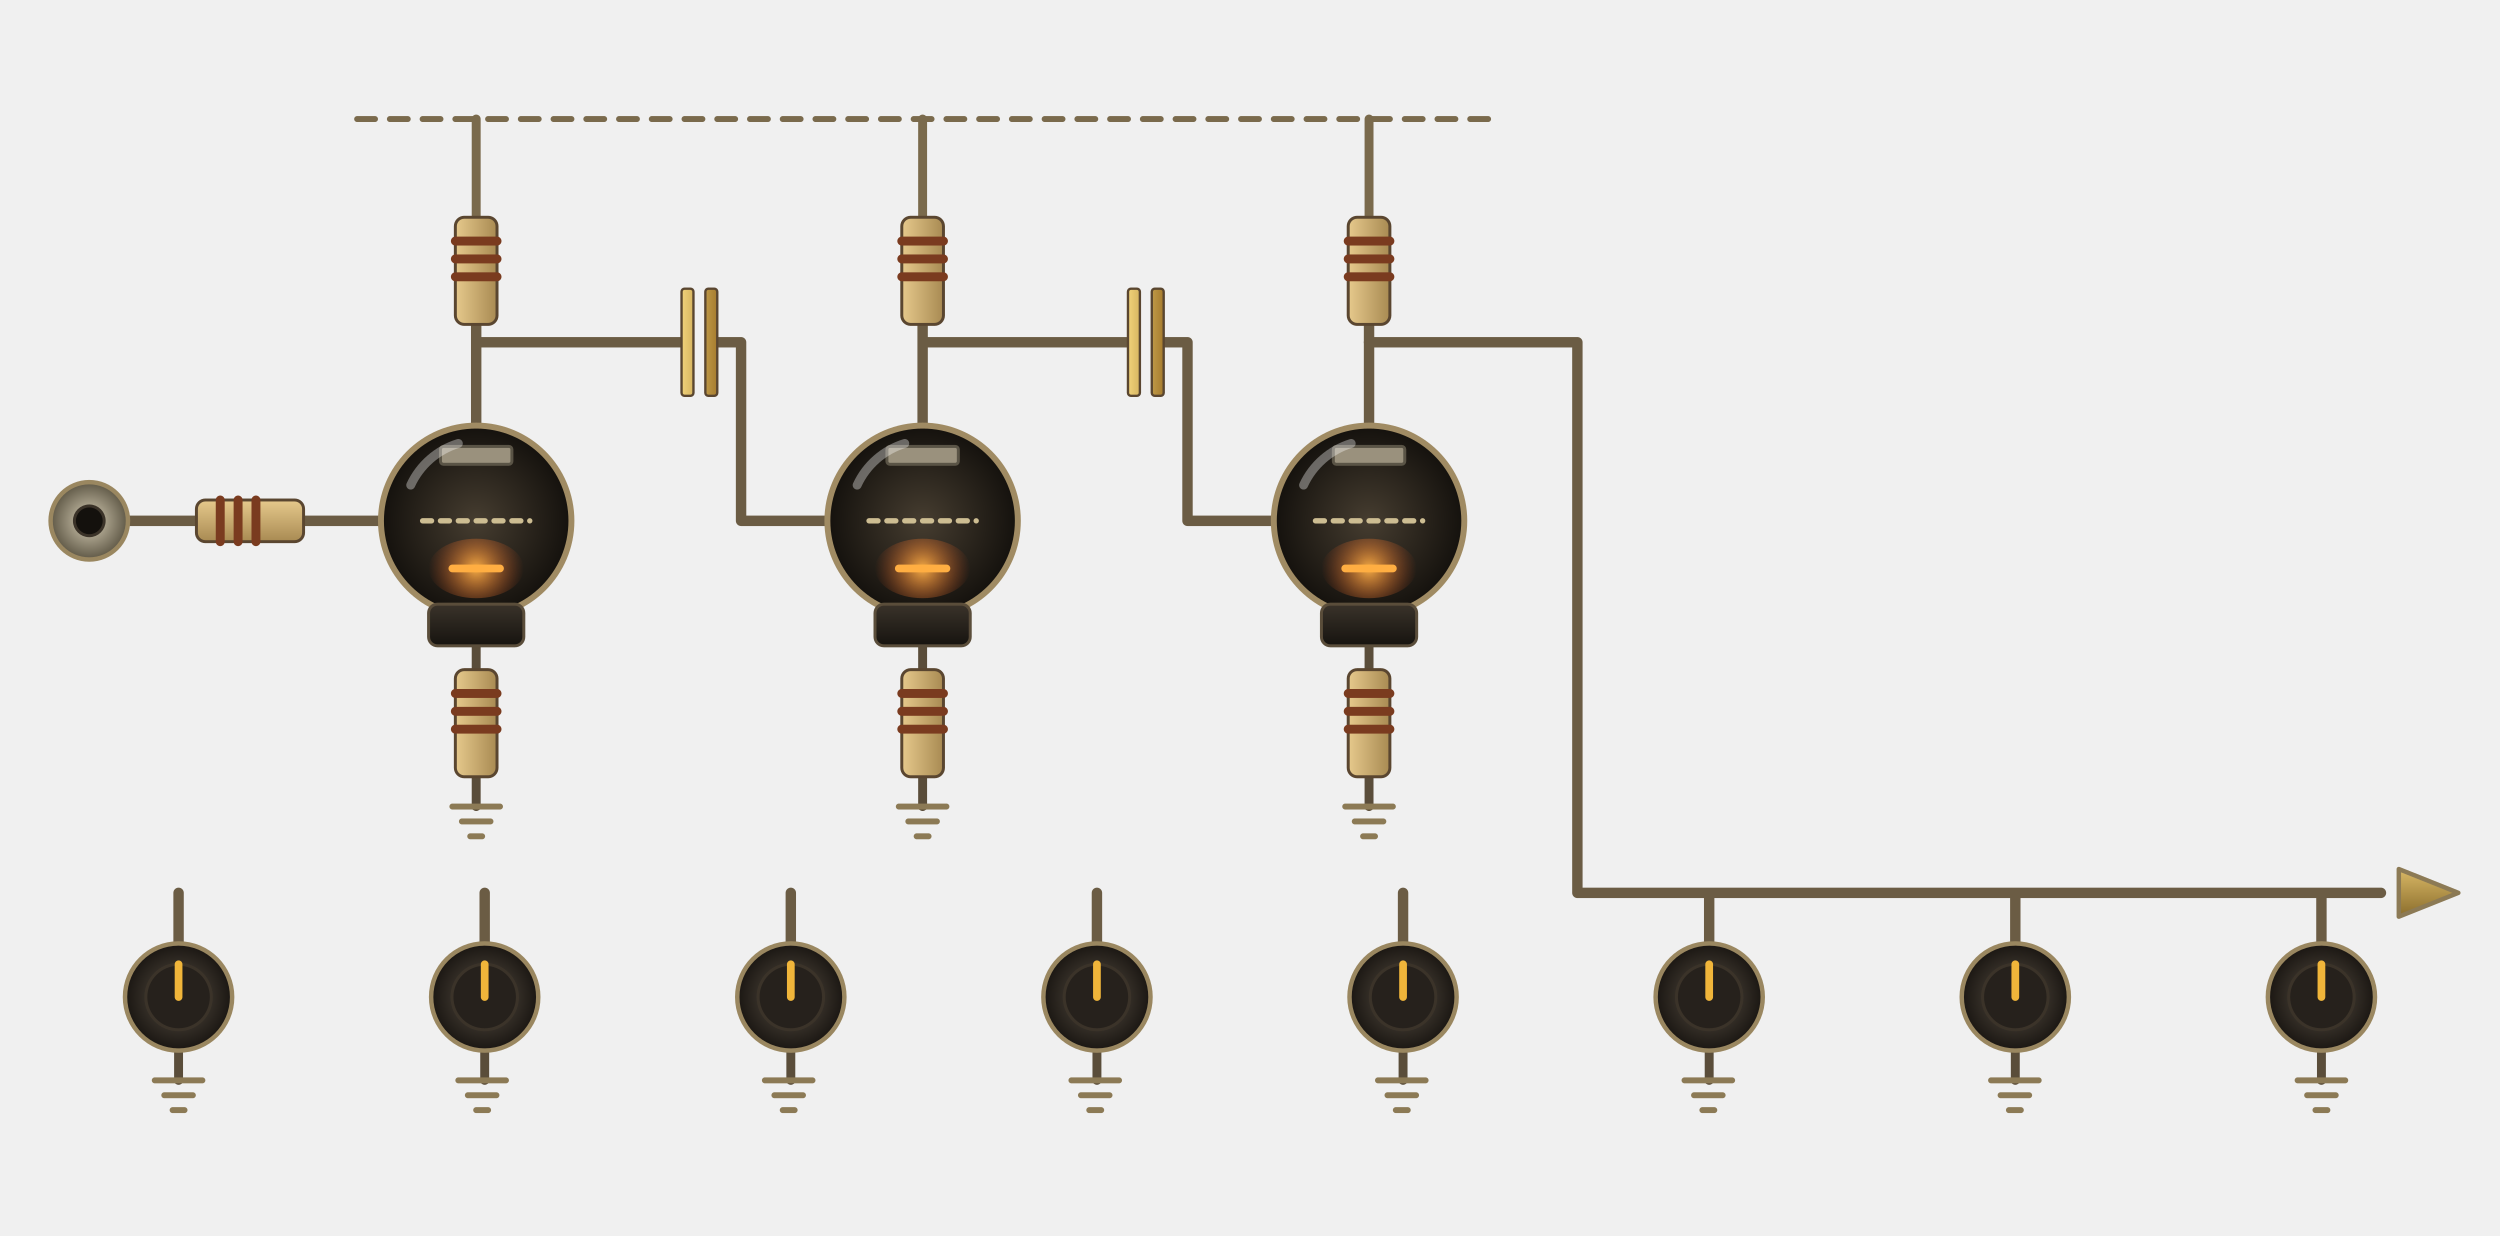
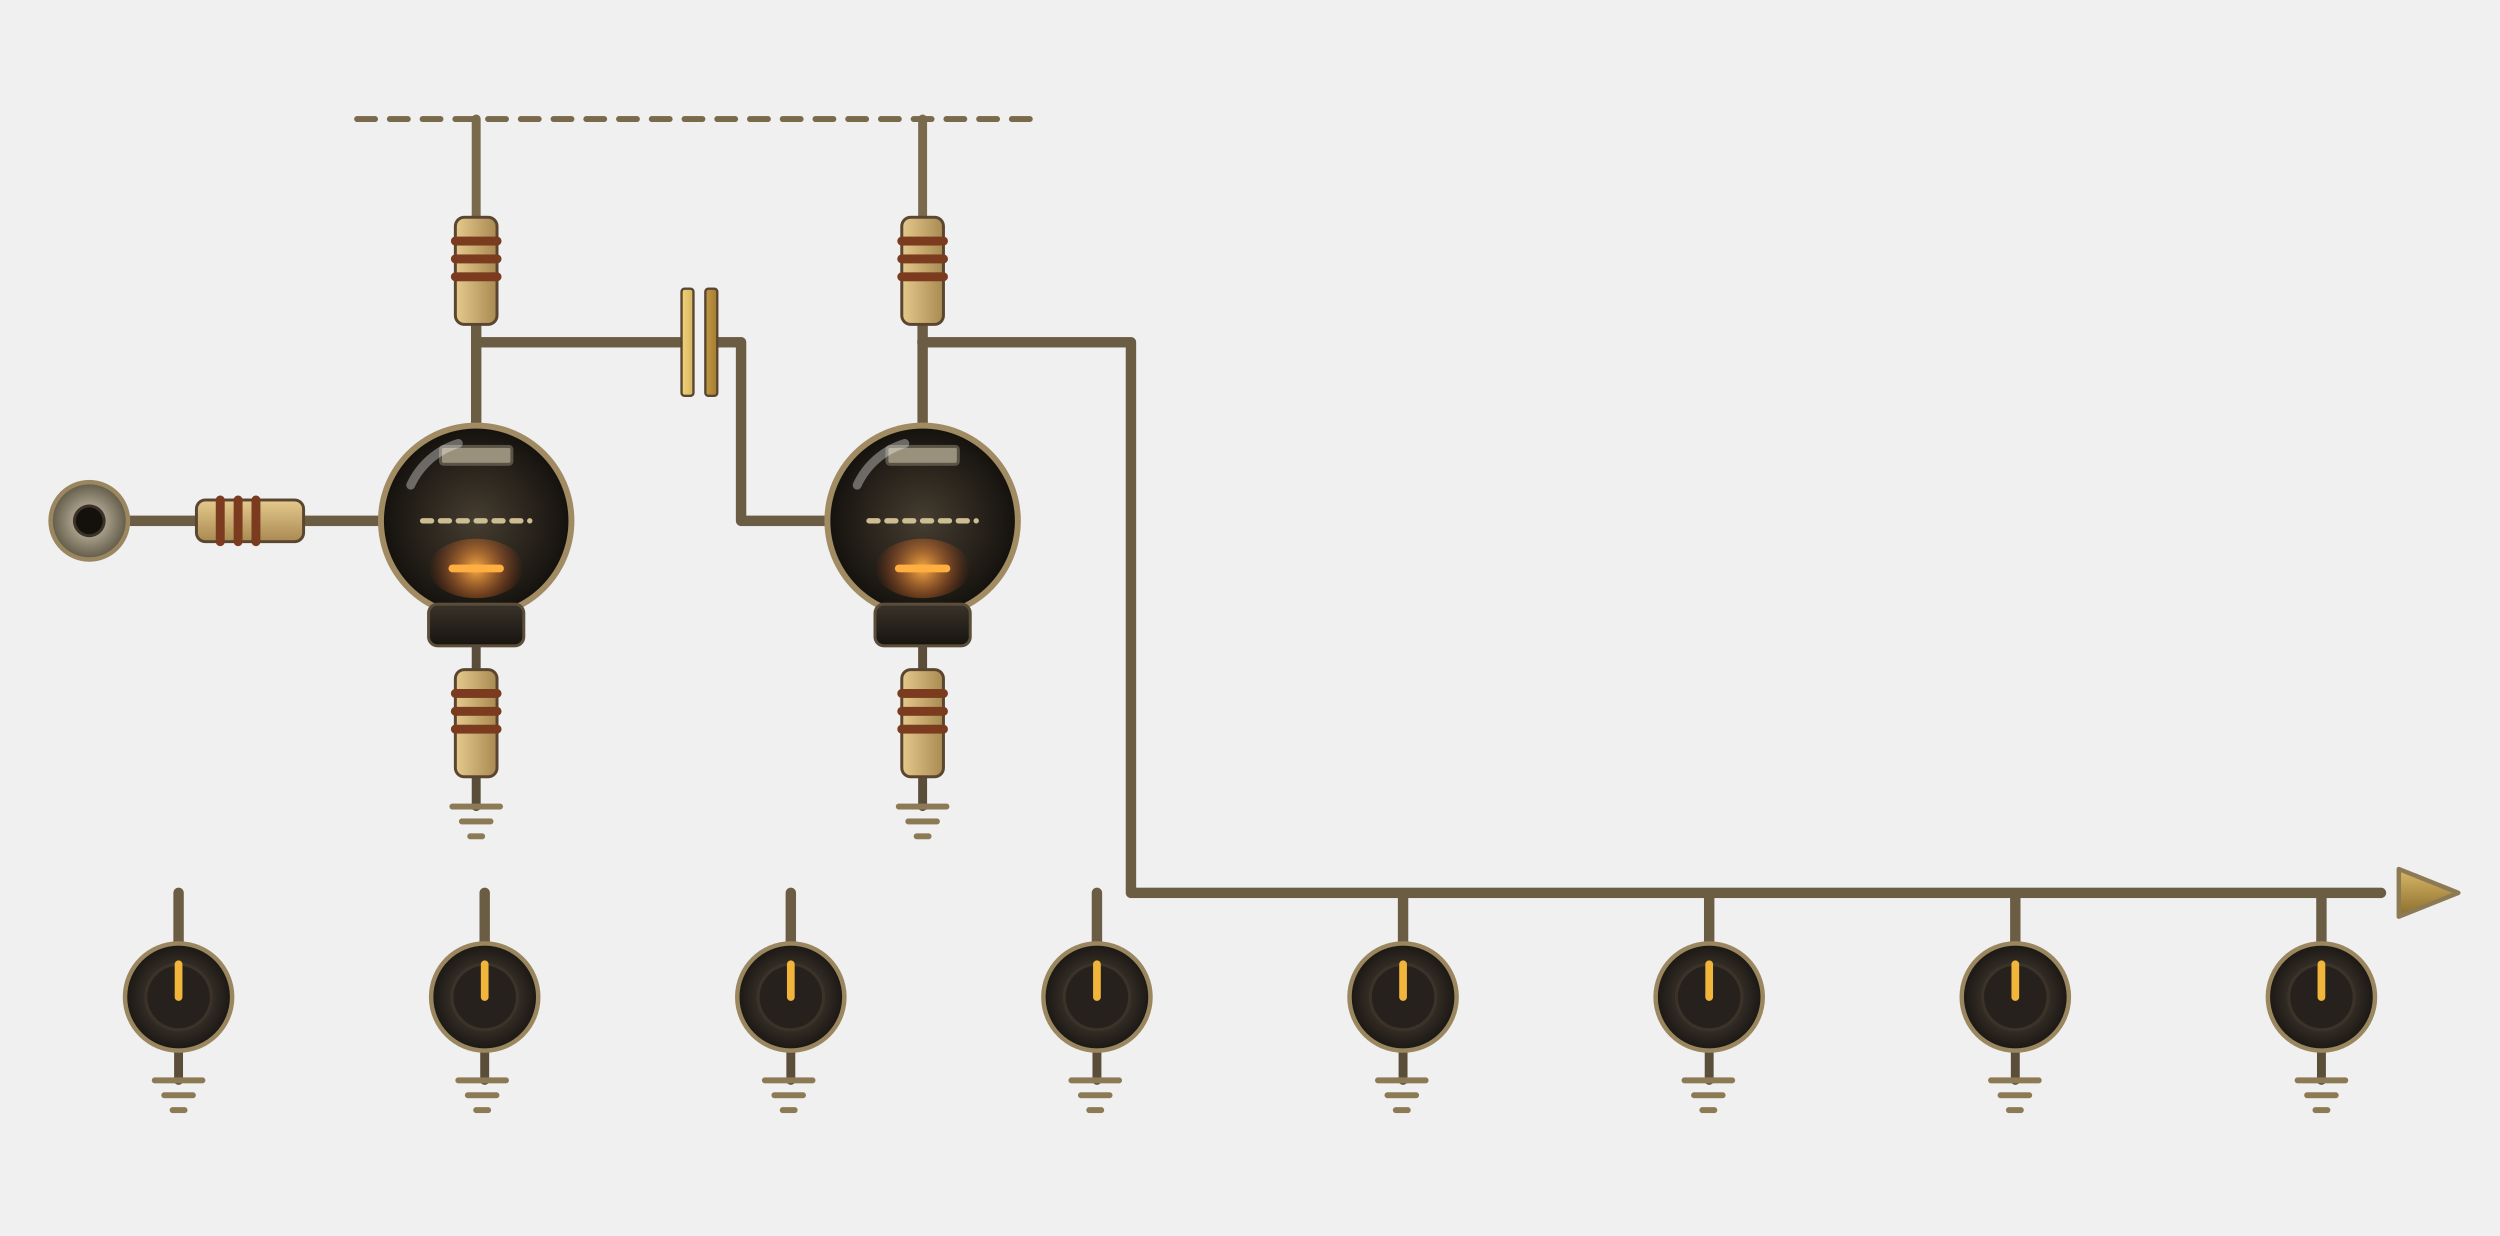
<svg xmlns="http://www.w3.org/2000/svg" width="840" height="415" viewBox="0 0 840 415">
  <defs>
    <radialGradient id="g1" cx="30" cy="175" r="13" gradientUnits="userSpaceOnUse">
      <stop offset="0" stop-color="#d9d0b8" />
      <stop offset="1" stop-color="#5f5846" />
    </radialGradient>
    <linearGradient id="g2" x1="0" y1="168" x2="0" y2="182" gradientUnits="userSpaceOnUse">
      <stop offset="0" stop-color="#e6c98c" />
      <stop offset="1" stop-color="#a88a52" />
    </linearGradient>
    <linearGradient id="g3" x1="153" y1="0" x2="167" y2="0" gradientUnits="userSpaceOnUse">
      <stop offset="0" stop-color="#e6c98c" />
      <stop offset="1" stop-color="#a88a52" />
    </linearGradient>
    <linearGradient id="g4" x1="153" y1="0" x2="167" y2="0" gradientUnits="userSpaceOnUse">
      <stop offset="0" stop-color="#e6c98c" />
      <stop offset="1" stop-color="#a88a52" />
    </linearGradient>
    <linearGradient id="g5" x1="229" y1="0" x2="241" y2="0" gradientUnits="userSpaceOnUse">
      <stop offset="0" stop-color="#f0d27a" />
      <stop offset="1" stop-color="#a67c2e" />
    </linearGradient>
    <radialGradient id="g6" cx="160" cy="175" r="32" gradientUnits="userSpaceOnUse">
      <stop offset="0" stop-color="#463d30" />
      <stop offset="1" stop-color="#14110d" />
    </radialGradient>
    <radialGradient id="g7" cx="160" cy="191" r="16" gradientUnits="userSpaceOnUse">
      <stop offset="0" stop-color="#ffb347" stop-opacity="0.95" />
      <stop offset="1" stop-color="#c1441a" stop-opacity="0" />
    </radialGradient>
    <linearGradient id="g8" x1="0" y1="203" x2="0" y2="217" gradientUnits="userSpaceOnUse">
      <stop offset="0" stop-color="#3a332a" />
      <stop offset="1" stop-color="#16130f" />
    </linearGradient>
    <linearGradient id="g9" x1="303" y1="0" x2="317" y2="0" gradientUnits="userSpaceOnUse">
      <stop offset="0" stop-color="#e6c98c" />
      <stop offset="1" stop-color="#a88a52" />
    </linearGradient>
    <linearGradient id="g10" x1="303" y1="0" x2="317" y2="0" gradientUnits="userSpaceOnUse">
      <stop offset="0" stop-color="#e6c98c" />
      <stop offset="1" stop-color="#a88a52" />
    </linearGradient>
-     <linearGradient id="g11" x1="379" y1="0" x2="391" y2="0" gradientUnits="userSpaceOnUse">
-       <stop offset="0" stop-color="#f0d27a" />
-       <stop offset="1" stop-color="#a67c2e" />
-     </linearGradient>
-     <radialGradient id="g12" cx="310" cy="175" r="32" gradientUnits="userSpaceOnUse">
+     <radialGradient id="g11" cx="310" cy="175" r="32" gradientUnits="userSpaceOnUse">
      <stop offset="0" stop-color="#463d30" />
      <stop offset="1" stop-color="#14110d" />
    </radialGradient>
-     <radialGradient id="g13" cx="310" cy="191" r="16" gradientUnits="userSpaceOnUse">
+     <radialGradient id="g12" cx="310" cy="191" r="16" gradientUnits="userSpaceOnUse">
      <stop offset="0" stop-color="#ffb347" stop-opacity="0.95" />
      <stop offset="1" stop-color="#c1441a" stop-opacity="0" />
    </radialGradient>
-     <linearGradient id="g14" x1="0" y1="203" x2="0" y2="217" gradientUnits="userSpaceOnUse">
+     <linearGradient id="g13" x1="0" y1="203" x2="0" y2="217" gradientUnits="userSpaceOnUse">
      <stop offset="0" stop-color="#3a332a" />
      <stop offset="1" stop-color="#16130f" />
    </linearGradient>
-     <linearGradient id="g15" x1="453" y1="0" x2="467" y2="0" gradientUnits="userSpaceOnUse">
-       <stop offset="0" stop-color="#e6c98c" />
-       <stop offset="1" stop-color="#a88a52" />
-     </linearGradient>
-     <linearGradient id="g16" x1="453" y1="0" x2="467" y2="0" gradientUnits="userSpaceOnUse">
-       <stop offset="0" stop-color="#e6c98c" />
-       <stop offset="1" stop-color="#a88a52" />
-     </linearGradient>
-     <radialGradient id="g17" cx="460" cy="175" r="32" gradientUnits="userSpaceOnUse">
-       <stop offset="0" stop-color="#463d30" />
-       <stop offset="1" stop-color="#14110d" />
-     </radialGradient>
-     <radialGradient id="g18" cx="460" cy="191" r="16" gradientUnits="userSpaceOnUse">
-       <stop offset="0" stop-color="#ffb347" stop-opacity="0.95" />
-       <stop offset="1" stop-color="#c1441a" stop-opacity="0" />
-     </radialGradient>
-     <linearGradient id="g19" x1="0" y1="203" x2="0" y2="217" gradientUnits="userSpaceOnUse">
-       <stop offset="0" stop-color="#3a332a" />
-       <stop offset="1" stop-color="#16130f" />
-     </linearGradient>
-     <radialGradient id="g20" cx="60" cy="335" r="18" gradientUnits="userSpaceOnUse">
+     <radialGradient id="g14" cx="60" cy="335" r="18" gradientUnits="userSpaceOnUse">
      <stop offset="0" stop-color="#5b5246" />
      <stop offset="1" stop-color="#1a1612" />
    </radialGradient>
-     <radialGradient id="g21" cx="162.857" cy="335" r="18" gradientUnits="userSpaceOnUse">
+     <radialGradient id="g15" cx="162.857" cy="335" r="18" gradientUnits="userSpaceOnUse">
      <stop offset="0" stop-color="#5b5246" />
      <stop offset="1" stop-color="#1a1612" />
    </radialGradient>
-     <radialGradient id="g22" cx="265.714" cy="335" r="18" gradientUnits="userSpaceOnUse">
+     <radialGradient id="g16" cx="265.714" cy="335" r="18" gradientUnits="userSpaceOnUse">
      <stop offset="0" stop-color="#5b5246" />
      <stop offset="1" stop-color="#1a1612" />
    </radialGradient>
-     <radialGradient id="g23" cx="368.571" cy="335" r="18" gradientUnits="userSpaceOnUse">
+     <radialGradient id="g17" cx="368.571" cy="335" r="18" gradientUnits="userSpaceOnUse">
      <stop offset="0" stop-color="#5b5246" />
      <stop offset="1" stop-color="#1a1612" />
    </radialGradient>
-     <radialGradient id="g24" cx="471.429" cy="335" r="18" gradientUnits="userSpaceOnUse">
+     <radialGradient id="g18" cx="471.429" cy="335" r="18" gradientUnits="userSpaceOnUse">
      <stop offset="0" stop-color="#5b5246" />
      <stop offset="1" stop-color="#1a1612" />
    </radialGradient>
-     <radialGradient id="g25" cx="574.286" cy="335" r="18" gradientUnits="userSpaceOnUse">
+     <radialGradient id="g19" cx="574.286" cy="335" r="18" gradientUnits="userSpaceOnUse">
      <stop offset="0" stop-color="#5b5246" />
      <stop offset="1" stop-color="#1a1612" />
    </radialGradient>
-     <radialGradient id="g26" cx="677.143" cy="335" r="18" gradientUnits="userSpaceOnUse">
+     <radialGradient id="g20" cx="677.143" cy="335" r="18" gradientUnits="userSpaceOnUse">
      <stop offset="0" stop-color="#5b5246" />
      <stop offset="1" stop-color="#1a1612" />
    </radialGradient>
-     <radialGradient id="g27" cx="780" cy="335" r="18" gradientUnits="userSpaceOnUse">
+     <radialGradient id="g21" cx="780" cy="335" r="18" gradientUnits="userSpaceOnUse">
      <stop offset="0" stop-color="#5b5246" />
      <stop offset="1" stop-color="#1a1612" />
    </radialGradient>
-     <linearGradient id="g28" x1="0" y1="292" x2="0" y2="308" gradientUnits="userSpaceOnUse">
+     <linearGradient id="g22" x1="0" y1="292" x2="0" y2="308" gradientUnits="userSpaceOnUse">
      <stop offset="0" stop-color="#d9b866" />
      <stop offset="1" stop-color="#8a6d2c" />
    </linearGradient>
  </defs>
-   <path id="rail" d="M120,40 H500" fill="none" stroke="#7a6a4c" stroke-width="2" stroke-linecap="round" stroke-linejoin="round" stroke-dasharray="6 5" />
+   <path id="rail" d="M120,40 H350" fill="none" stroke="#7a6a4c" stroke-width="2" stroke-linecap="round" stroke-linejoin="round" stroke-dasharray="6 5" />
  <path id="wire_INPUT" d="M43,175 H128" fill="none" stroke="#6b5c44" stroke-width="3.5" stroke-linecap="round" stroke-linejoin="round" />
  <path id="wire_V1" d="M160,109 V143 M160,115 H231 M239,115 H249 V175 H278" fill="none" stroke="#6b5c44" stroke-width="3.5" stroke-linecap="round" stroke-linejoin="round" />
-   <path id="wire_V2" d="M310,109 V143 M310,115 H381 M389,115 H399 V175 H428" fill="none" stroke="#6b5c44" stroke-width="3.5" stroke-linecap="round" stroke-linejoin="round" />
-   <path id="wire_V3" d="M460,109 V143" fill="none" stroke="#6b5c44" stroke-width="3.5" stroke-linecap="round" stroke-linejoin="round" />
-   <path id="wire_static_rail" d="M160,40 V73 M310,40 V73 M460,40 V73" fill="none" stroke="#7a6a4c" stroke-width="3" stroke-linecap="round" stroke-linejoin="round" />
-   <path id="wire_OUT" d="M460,115 H530 V300 H800 M60,300 V317 M162.857,300 V317 M265.714,300 V317 M368.571,300 V317 M471.429,300 V317 M574.286,300 V317 M677.143,300 V317 M780,300 V317" fill="none" stroke="#6b5c44" stroke-width="3.5" stroke-linecap="round" stroke-linejoin="round" />
-   <path id="wire_static_gnd" d="M160,217 V225 M160,261 V271 M310,217 V225 M310,261 V271 M460,217 V225 M460,261 V271 " fill="none" stroke="#5a4d3a" stroke-width="3" stroke-linecap="round" stroke-linejoin="round" />
+   <path id="wire_V3" d="M310,109 V143" fill="none" stroke="#6b5c44" stroke-width="3.5" stroke-linecap="round" stroke-linejoin="round" />
+   <path id="wire_static_rail" d="M160,40 V73 M310,40 V73" fill="none" stroke="#7a6a4c" stroke-width="3" stroke-linecap="round" stroke-linejoin="round" />
+   <path id="wire_OUT" d="M310,115 H380 V300 H800 M60,300 V317 M162.857,300 V317 M265.714,300 V317 M368.571,300 V317 M471.429,300 V317 M574.286,300 V317 M677.143,300 V317 M780,300 V317" fill="none" stroke="#6b5c44" stroke-width="3.5" stroke-linecap="round" stroke-linejoin="round" />
+   <path id="wire_static_gnd" d="M160,217 V225 M160,261 V271 M310,217 V225 M310,261 V271 " fill="none" stroke="#5a4d3a" stroke-width="3" stroke-linecap="round" stroke-linejoin="round" />
  <path id="ground_160_271" d="M152,271 H168 M155.2,276 H164.8 M158,281 H162" fill="none" stroke="#8c7a55" stroke-width="2" stroke-linecap="round" stroke-linejoin="round" />
  <path id="ground_310_271" d="M302,271 H318 M305.2,276 H314.8 M308,281 H312" fill="none" stroke="#8c7a55" stroke-width="2" stroke-linecap="round" stroke-linejoin="round" />
-   <path id="ground_460_271" d="M452,271 H468 M455.2,276 H464.8 M458,281 H462" fill="none" stroke="#8c7a55" stroke-width="2" stroke-linecap="round" stroke-linejoin="round" />
  <path id="wire_static_pot_60" d="M60,353 V363" fill="none" stroke="#5a4d3a" stroke-width="3" stroke-linecap="round" stroke-linejoin="round" />
  <path id="ground_60_363" d="M52,363 H68 M55.2,368 H64.8 M58,373 H62" fill="none" stroke="#8c7a55" stroke-width="2" stroke-linecap="round" stroke-linejoin="round" />
  <path id="wire_static_pot_162" d="M162.857,353 V363" fill="none" stroke="#5a4d3a" stroke-width="3" stroke-linecap="round" stroke-linejoin="round" />
  <path id="ground_162_363" d="M154,363 H170 M157.2,368 H166.8 M160,373 H164" fill="none" stroke="#8c7a55" stroke-width="2" stroke-linecap="round" stroke-linejoin="round" />
  <path id="wire_static_pot_265" d="M265.714,353 V363" fill="none" stroke="#5a4d3a" stroke-width="3" stroke-linecap="round" stroke-linejoin="round" />
  <path id="ground_265_363" d="M257,363 H273 M260.2,368 H269.8 M263,373 H267" fill="none" stroke="#8c7a55" stroke-width="2" stroke-linecap="round" stroke-linejoin="round" />
  <path id="wire_static_pot_368" d="M368.571,353 V363" fill="none" stroke="#5a4d3a" stroke-width="3" stroke-linecap="round" stroke-linejoin="round" />
  <path id="ground_368_363" d="M360,363 H376 M363.2,368 H372.8 M366,373 H370" fill="none" stroke="#8c7a55" stroke-width="2" stroke-linecap="round" stroke-linejoin="round" />
  <path id="wire_static_pot_471" d="M471.429,353 V363" fill="none" stroke="#5a4d3a" stroke-width="3" stroke-linecap="round" stroke-linejoin="round" />
  <path id="ground_471_363" d="M463,363 H479 M466.2,368 H475.8 M469,373 H473" fill="none" stroke="#8c7a55" stroke-width="2" stroke-linecap="round" stroke-linejoin="round" />
  <path id="wire_static_pot_574" d="M574.286,353 V363" fill="none" stroke="#5a4d3a" stroke-width="3" stroke-linecap="round" stroke-linejoin="round" />
  <path id="ground_574_363" d="M566,363 H582 M569.2,368 H578.8 M572,373 H576" fill="none" stroke="#8c7a55" stroke-width="2" stroke-linecap="round" stroke-linejoin="round" />
  <path id="wire_static_pot_677" d="M677.143,353 V363" fill="none" stroke="#5a4d3a" stroke-width="3" stroke-linecap="round" stroke-linejoin="round" />
  <path id="ground_677_363" d="M669,363 H685 M672.2,368 H681.8 M675,373 H679" fill="none" stroke="#8c7a55" stroke-width="2" stroke-linecap="round" stroke-linejoin="round" />
  <path id="wire_static_pot_780" d="M780,353 V363" fill="none" stroke="#5a4d3a" stroke-width="3" stroke-linecap="round" stroke-linejoin="round" />
  <path id="ground_780_363" d="M772,363 H788 M775.2,368 H784.8 M778,373 H782" fill="none" stroke="#8c7a55" stroke-width="2" stroke-linecap="round" stroke-linejoin="round" />
  <ellipse id="jack_in" cx="30" cy="175" rx="13" ry="13" fill="url(#g1)" stroke="#9a8760" stroke-width="1.5" />
  <ellipse id="jack_hole" cx="30" cy="175" rx="5" ry="5" fill="#14110d" stroke="#3b3329" stroke-width="1" />
  <rect id="res_in" x="66" y="168" width="36" height="14" rx="3" fill="url(#g2)" stroke="#5a4630" stroke-width="1" />
  <path id="res_in_bands" d="M74,168 V182 M80,168 V182 M86,168 V182" fill="none" stroke="#7a3b1f" stroke-width="3" stroke-linecap="round" stroke-linejoin="round" />
  <ellipse id="valC_1_1M" cx="84" cy="161" rx="1" ry="1" fill="none" stroke="none" />
  <rect id="res_plate0" x="153" y="73" width="14" height="36" rx="3" fill="url(#g3)" stroke="#5a4630" stroke-width="1" />
  <path id="res_plate0_bands" d="M153,81 H167 M153,87 H167 M153,93 H167" fill="none" stroke="#7a3b1f" stroke-width="3" stroke-linecap="round" stroke-linejoin="round" />
  <rect id="res_cath0" x="153" y="225" width="14" height="36" rx="3" fill="url(#g4)" stroke="#5a4630" stroke-width="1" />
  <path id="res_cath0_bands" d="M153,233 H167 M153,239 H167 M153,245 H167" fill="none" stroke="#7a3b1f" stroke-width="3" stroke-linecap="round" stroke-linejoin="round" />
  <rect id="cap0a" x="229" y="97" width="4" height="36" rx="1" fill="url(#g5)" stroke="#5a4630" stroke-width="0.8" />
  <rect id="cap0b" x="237" y="97" width="4" height="36" rx="1" fill="url(#g5)" stroke="#5a4630" stroke-width="0.8" />
  <ellipse id="tube_V1" cx="160" cy="175" rx="32" ry="32" fill="url(#g6)" stroke="#a08b63" stroke-width="2" />
  <rect id="plate_V1" x="148" y="150" width="24" height="6" rx="1" fill="#9a917d" stroke="#5a5446" stroke-width="1" />
  <path id="grid_V1" d="M142,175 H178" fill="none" stroke="#cdbd92" stroke-width="1.8" stroke-linecap="round" stroke-linejoin="round" stroke-dasharray="3 3" />
  <ellipse id="glow_V1" cx="160" cy="191" rx="16" ry="10" fill="url(#g7)" stroke="none" stroke-width="1" />
  <path id="filament_V1" d="M152,191 H168" fill="none" stroke="#ffae42" stroke-width="2.6" stroke-linecap="round" stroke-linejoin="round" />
  <path id="shine_V1" d="M138,163 A26,26 0 0 1 154,149" fill="none" stroke="#ffffff" stroke-width="3" stroke-linecap="round" stroke-linejoin="round" opacity="0.35" />
  <rect id="base_V1" x="144" y="203" width="32" height="14" rx="3" fill="url(#g8)" stroke="#5a4d3a" stroke-width="1" />
  <ellipse id="valL_2_100k" cx="170" cy="91" rx="1" ry="1" fill="none" stroke="none" />
  <ellipse id="valL_3_820" cx="170" cy="243" rx="1" ry="1" fill="none" stroke="none" />
  <ellipse id="valL_4_10u" cx="170" cy="257" rx="1" ry="1" fill="none" stroke="none" />
  <ellipse id="valC_5_0.022u" cx="235" cy="91" rx="1" ry="1" fill="none" stroke="none" />
  <rect id="res_plate1" x="303" y="73" width="14" height="36" rx="3" fill="url(#g9)" stroke="#5a4630" stroke-width="1" />
  <path id="res_plate1_bands" d="M303,81 H317 M303,87 H317 M303,93 H317" fill="none" stroke="#7a3b1f" stroke-width="3" stroke-linecap="round" stroke-linejoin="round" />
  <rect id="res_cath1" x="303" y="225" width="14" height="36" rx="3" fill="url(#g10)" stroke="#5a4630" stroke-width="1" />
  <path id="res_cath1_bands" d="M303,233 H317 M303,239 H317 M303,245 H317" fill="none" stroke="#7a3b1f" stroke-width="3" stroke-linecap="round" stroke-linejoin="round" />
-   <rect id="cap1a" x="379" y="97" width="4" height="36" rx="1" fill="url(#g11)" stroke="#5a4630" stroke-width="0.8" />
-   <rect id="cap1b" x="387" y="97" width="4" height="36" rx="1" fill="url(#g11)" stroke="#5a4630" stroke-width="0.8" />
-   <ellipse id="tube_V2" cx="310" cy="175" rx="32" ry="32" fill="url(#g12)" stroke="#a08b63" stroke-width="2" />
-   <rect id="plate_V2" x="298" y="150" width="24" height="6" rx="1" fill="#9a917d" stroke="#5a5446" stroke-width="1" />
-   <path id="grid_V2" d="M292,175 H328" fill="none" stroke="#cdbd92" stroke-width="1.8" stroke-linecap="round" stroke-linejoin="round" stroke-dasharray="3 3" />
-   <ellipse id="glow_V2" cx="310" cy="191" rx="16" ry="10" fill="url(#g13)" stroke="none" stroke-width="1" />
-   <path id="filament_V2" d="M302,191 H318" fill="none" stroke="#ffae42" stroke-width="2.6" stroke-linecap="round" stroke-linejoin="round" />
-   <path id="shine_V2" d="M288,163 A26,26 0 0 1 304,149" fill="none" stroke="#ffffff" stroke-width="3" stroke-linecap="round" stroke-linejoin="round" opacity="0.35" />
-   <rect id="base_V2" x="294" y="203" width="32" height="14" rx="3" fill="url(#g14)" stroke="#5a4d3a" stroke-width="1" />
-   <ellipse id="valL_6_100k" cx="320" cy="91" rx="1" ry="1" fill="none" stroke="none" />
-   <ellipse id="valL_7_0.68u" cx="320" cy="257" rx="1" ry="1" fill="none" stroke="none" />
-   <rect id="res_plate2" x="453" y="73" width="14" height="36" rx="3" fill="url(#g15)" stroke="#5a4630" stroke-width="1" />
-   <path id="res_plate2_bands" d="M453,81 H467 M453,87 H467 M453,93 H467" fill="none" stroke="#7a3b1f" stroke-width="3" stroke-linecap="round" stroke-linejoin="round" />
-   <rect id="res_cath2" x="453" y="225" width="14" height="36" rx="3" fill="url(#g16)" stroke="#5a4630" stroke-width="1" />
-   <path id="res_cath2_bands" d="M453,233 H467 M453,239 H467 M453,245 H467" fill="none" stroke="#7a3b1f" stroke-width="3" stroke-linecap="round" stroke-linejoin="round" />
-   <ellipse id="tube_V3" cx="460" cy="175" rx="32" ry="32" fill="url(#g17)" stroke="#a08b63" stroke-width="2" />
-   <rect id="plate_V3" x="448" y="150" width="24" height="6" rx="1" fill="#9a917d" stroke="#5a5446" stroke-width="1" />
-   <path id="grid_V3" d="M442,175 H478" fill="none" stroke="#cdbd92" stroke-width="1.8" stroke-linecap="round" stroke-linejoin="round" stroke-dasharray="3 3" />
-   <ellipse id="glow_V3" cx="460" cy="191" rx="16" ry="10" fill="url(#g18)" stroke="none" stroke-width="1" />
-   <path id="filament_V3" d="M452,191 H468" fill="none" stroke="#ffae42" stroke-width="2.6" stroke-linecap="round" stroke-linejoin="round" />
-   <path id="shine_V3" d="M438,163 A26,26 0 0 1 454,149" fill="none" stroke="#ffffff" stroke-width="3" stroke-linecap="round" stroke-linejoin="round" opacity="0.35" />
-   <rect id="base_V3" x="444" y="203" width="32" height="14" rx="3" fill="url(#g19)" stroke="#5a4d3a" stroke-width="1" />
-   <ellipse id="valL_8_100k" cx="470" cy="243" rx="1" ry="1" fill="none" stroke="none" />
-   <ellipse id="pot_volume" cx="60" cy="335" rx="18" ry="18" fill="url(#g20)" stroke="#9a8760" stroke-width="1.5" />
+   <ellipse id="tube_V3" cx="310" cy="175" rx="32" ry="32" fill="url(#g11)" stroke="#a08b63" stroke-width="2" />
+   <rect id="plate_V3" x="298" y="150" width="24" height="6" rx="1" fill="#9a917d" stroke="#5a5446" stroke-width="1" />
+   <path id="grid_V3" d="M292,175 H328" fill="none" stroke="#cdbd92" stroke-width="1.8" stroke-linecap="round" stroke-linejoin="round" stroke-dasharray="3 3" />
+   <ellipse id="glow_V3" cx="310" cy="191" rx="16" ry="10" fill="url(#g12)" stroke="none" stroke-width="1" />
+   <path id="filament_V3" d="M302,191 H318" fill="none" stroke="#ffae42" stroke-width="2.6" stroke-linecap="round" stroke-linejoin="round" />
+   <path id="shine_V3" d="M288,163 A26,26 0 0 1 304,149" fill="none" stroke="#ffffff" stroke-width="3" stroke-linecap="round" stroke-linejoin="round" opacity="0.35" />
+   <rect id="base_V3" x="294" y="203" width="32" height="14" rx="3" fill="url(#g13)" stroke="#5a4d3a" stroke-width="1" />
+   <ellipse id="valL_6_100k" cx="320" cy="243" rx="1" ry="1" fill="none" stroke="none" />
+   <ellipse id="pot_volume" cx="60" cy="335" rx="18" ry="18" fill="url(#g14)" stroke="#9a8760" stroke-width="1.5" />
  <ellipse id="dial_volume" cx="60" cy="335" rx="11" ry="11" fill="#26211c" stroke="#3b3329" stroke-width="1" />
  <path id="ptr_volume" d="M60,335 L60,324" fill="none" stroke="#f0b53a" stroke-width="2.6" stroke-linecap="round" stroke-linejoin="round" />
-   <ellipse id="pot_bass" cx="162.857" cy="335" rx="18" ry="18" fill="url(#g21)" stroke="#9a8760" stroke-width="1.5" />
+   <ellipse id="pot_bass" cx="162.857" cy="335" rx="18" ry="18" fill="url(#g15)" stroke="#9a8760" stroke-width="1.5" />
  <ellipse id="dial_bass" cx="162.857" cy="335" rx="11" ry="11" fill="#26211c" stroke="#3b3329" stroke-width="1" />
  <path id="ptr_bass" d="M162.857,335 L162.857,324" fill="none" stroke="#f0b53a" stroke-width="2.6" stroke-linecap="round" stroke-linejoin="round" />
-   <ellipse id="pot_middle" cx="265.714" cy="335" rx="18" ry="18" fill="url(#g22)" stroke="#9a8760" stroke-width="1.5" />
+   <ellipse id="pot_middle" cx="265.714" cy="335" rx="18" ry="18" fill="url(#g16)" stroke="#9a8760" stroke-width="1.5" />
  <ellipse id="dial_middle" cx="265.714" cy="335" rx="11" ry="11" fill="#26211c" stroke="#3b3329" stroke-width="1" />
  <path id="ptr_middle" d="M265.714,335 L265.714,324" fill="none" stroke="#f0b53a" stroke-width="2.6" stroke-linecap="round" stroke-linejoin="round" />
-   <ellipse id="pot_treble" cx="368.571" cy="335" rx="18" ry="18" fill="url(#g23)" stroke="#9a8760" stroke-width="1.5" />
+   <ellipse id="pot_treble" cx="368.571" cy="335" rx="18" ry="18" fill="url(#g17)" stroke="#9a8760" stroke-width="1.5" />
  <ellipse id="dial_treble" cx="368.571" cy="335" rx="11" ry="11" fill="#26211c" stroke="#3b3329" stroke-width="1" />
  <path id="ptr_treble" d="M368.571,335 L368.571,324" fill="none" stroke="#f0b53a" stroke-width="2.6" stroke-linecap="round" stroke-linejoin="round" />
-   <ellipse id="pot_master" cx="471.429" cy="335" rx="18" ry="18" fill="url(#g24)" stroke="#9a8760" stroke-width="1.5" />
+   <ellipse id="pot_master" cx="471.429" cy="335" rx="18" ry="18" fill="url(#g18)" stroke="#9a8760" stroke-width="1.5" />
  <ellipse id="dial_master" cx="471.429" cy="335" rx="11" ry="11" fill="#26211c" stroke="#3b3329" stroke-width="1" />
  <path id="ptr_master" d="M471.429,335 L471.429,324" fill="none" stroke="#f0b53a" stroke-width="2.6" stroke-linecap="round" stroke-linejoin="round" />
-   <ellipse id="pot_volume2" cx="574.286" cy="335" rx="18" ry="18" fill="url(#g25)" stroke="#9a8760" stroke-width="1.5" />
+   <ellipse id="pot_volume2" cx="574.286" cy="335" rx="18" ry="18" fill="url(#g19)" stroke="#9a8760" stroke-width="1.5" />
  <ellipse id="dial_volume2" cx="574.286" cy="335" rx="11" ry="11" fill="#26211c" stroke="#3b3329" stroke-width="1" />
  <path id="ptr_volume2" d="M574.286,335 L574.286,324" fill="none" stroke="#f0b53a" stroke-width="2.6" stroke-linecap="round" stroke-linejoin="round" />
-   <ellipse id="pot_reverb" cx="677.143" cy="335" rx="18" ry="18" fill="url(#g26)" stroke="#9a8760" stroke-width="1.5" />
+   <ellipse id="pot_reverb" cx="677.143" cy="335" rx="18" ry="18" fill="url(#g20)" stroke="#9a8760" stroke-width="1.5" />
  <ellipse id="dial_reverb" cx="677.143" cy="335" rx="11" ry="11" fill="#26211c" stroke="#3b3329" stroke-width="1" />
  <path id="ptr_reverb" d="M677.143,335 L677.143,324" fill="none" stroke="#f0b53a" stroke-width="2.6" stroke-linecap="round" stroke-linejoin="round" />
-   <ellipse id="pot_resonance" cx="780" cy="335" rx="18" ry="18" fill="url(#g27)" stroke="#9a8760" stroke-width="1.5" />
+   <ellipse id="pot_resonance" cx="780" cy="335" rx="18" ry="18" fill="url(#g21)" stroke="#9a8760" stroke-width="1.5" />
  <ellipse id="dial_resonance" cx="780" cy="335" rx="11" ry="11" fill="#26211c" stroke="#3b3329" stroke-width="1" />
  <path id="ptr_resonance" d="M780,335 L780,324" fill="none" stroke="#f0b53a" stroke-width="2.6" stroke-linecap="round" stroke-linejoin="round" />
-   <path id="next_power" d="M806,292 V308 L826,300 Z" fill="url(#g28)" stroke="#8c7a55" stroke-width="1.5" stroke-linecap="round" stroke-linejoin="round" />
+   <path id="next_power" d="M806,292 V308 L826,300 Z" fill="url(#g22)" stroke="#8c7a55" stroke-width="1.5" stroke-linecap="round" stroke-linejoin="round" />
</svg>
